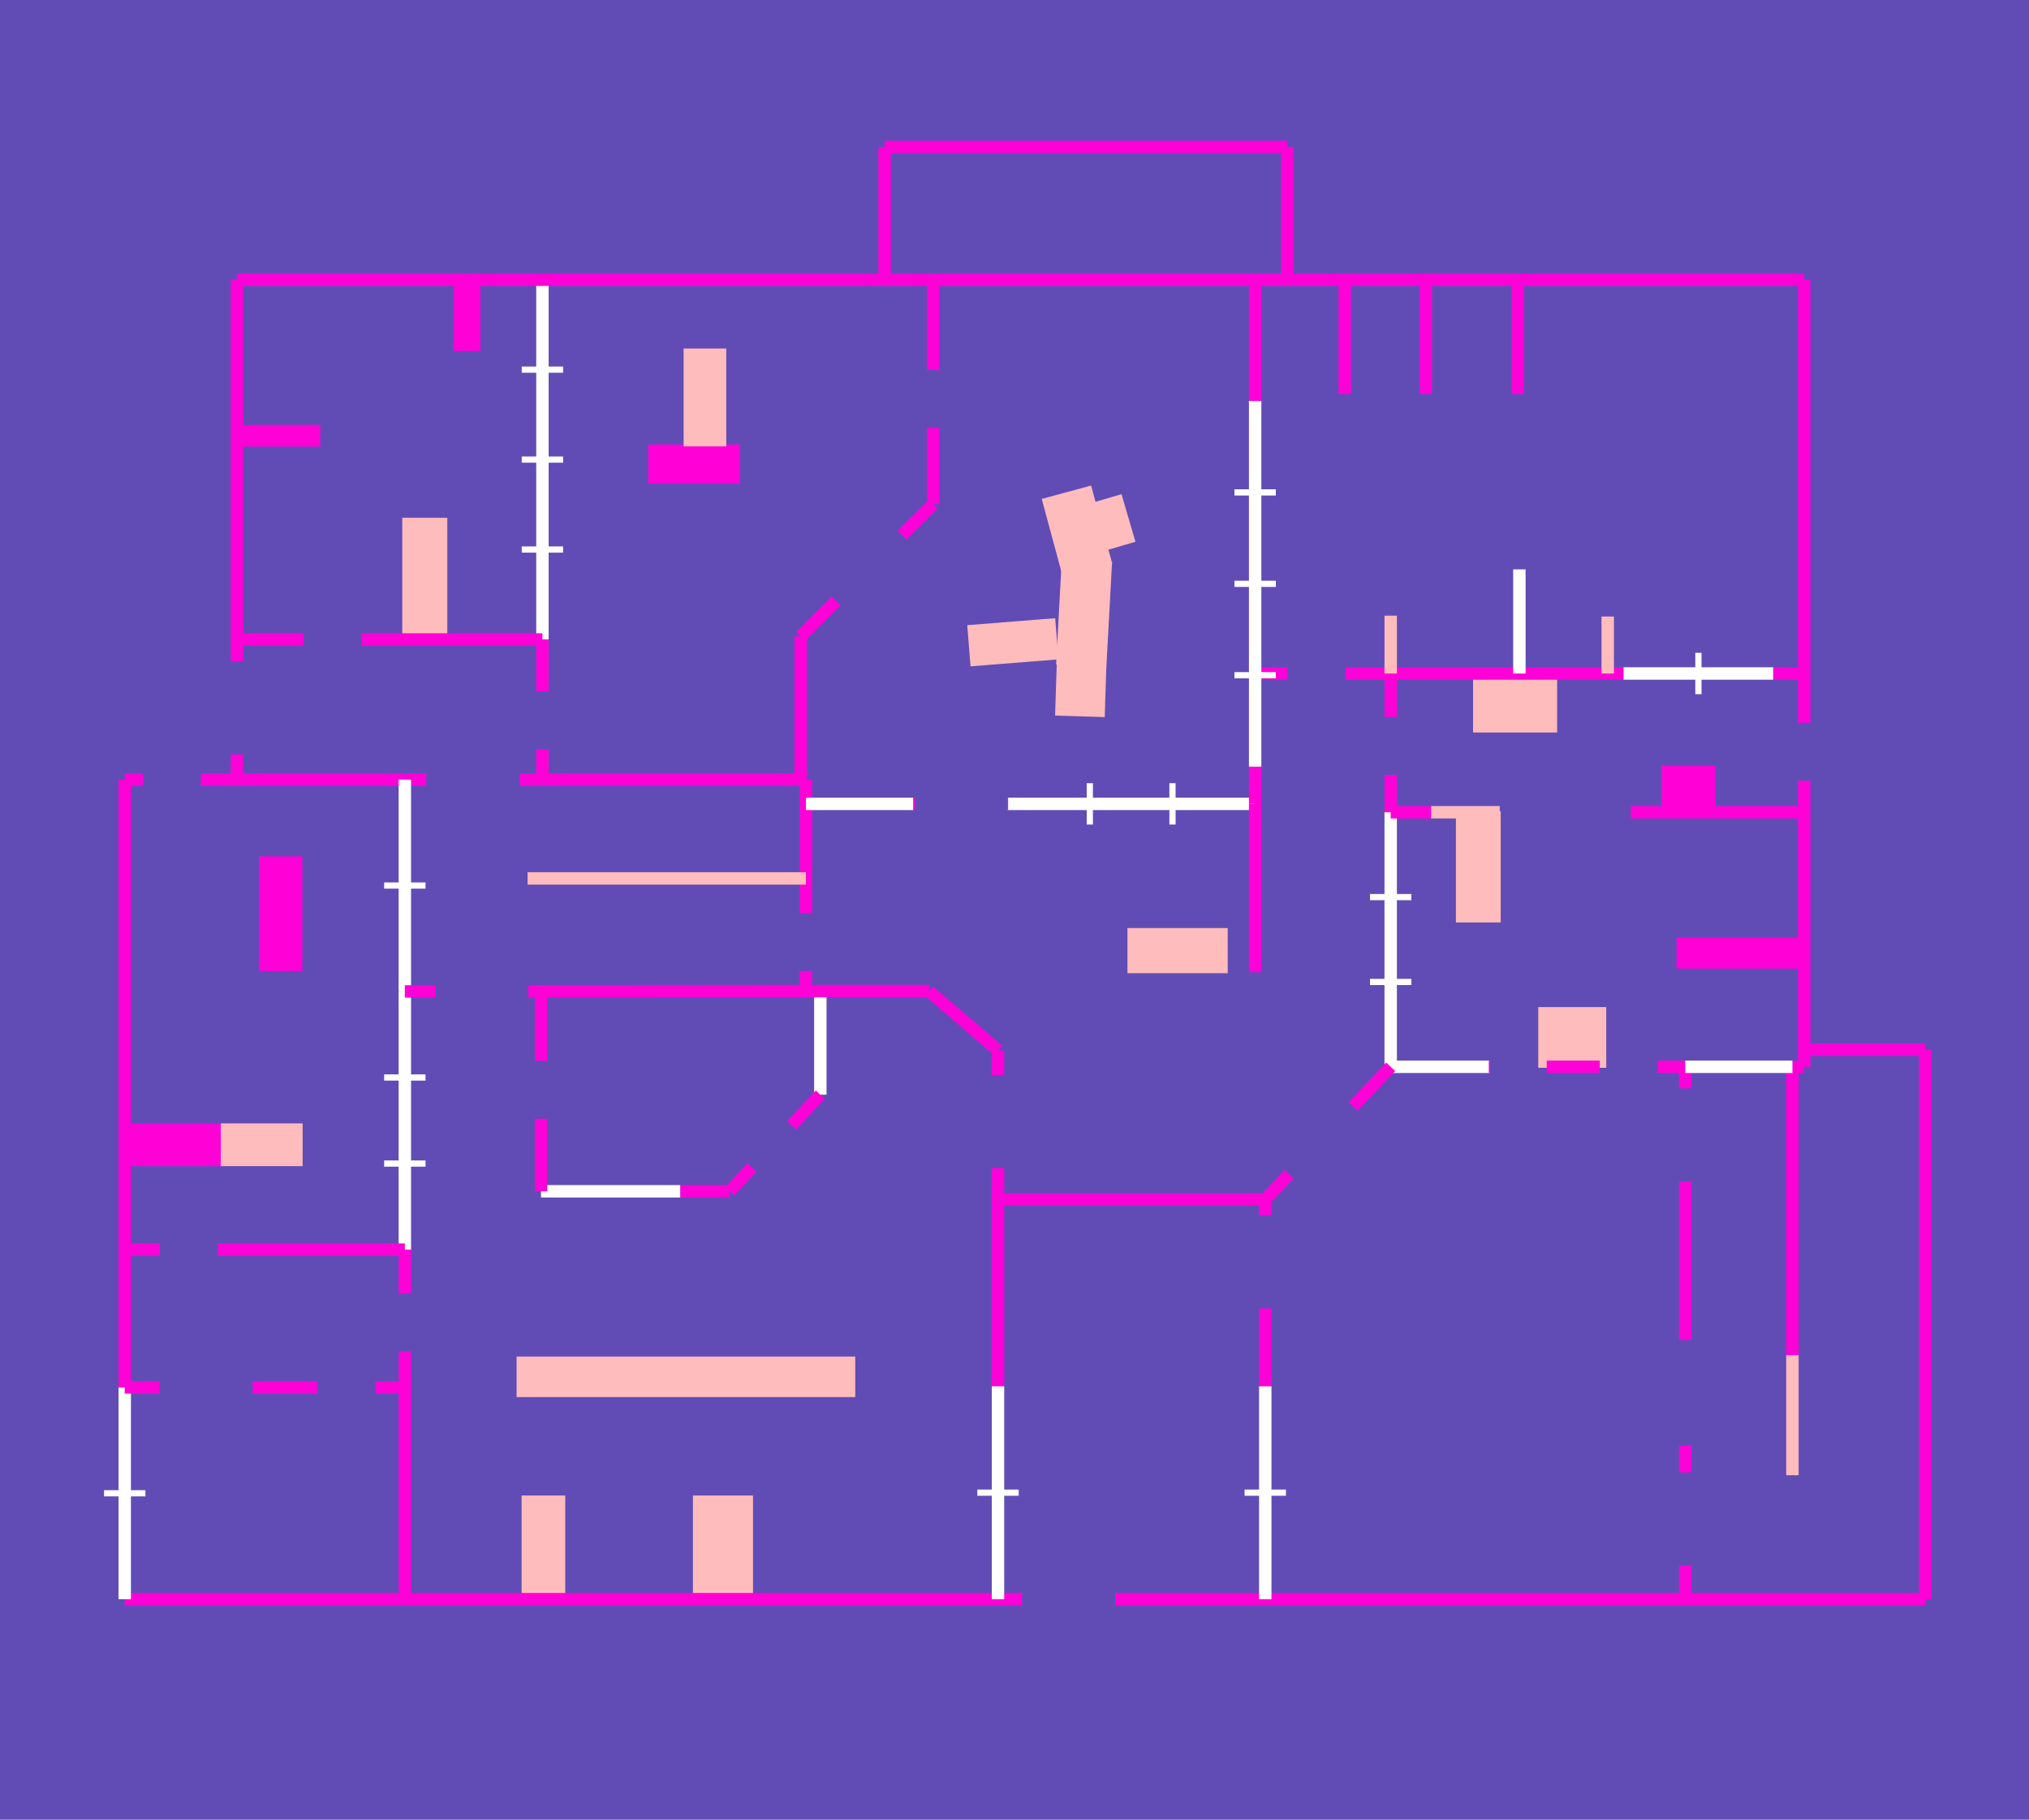
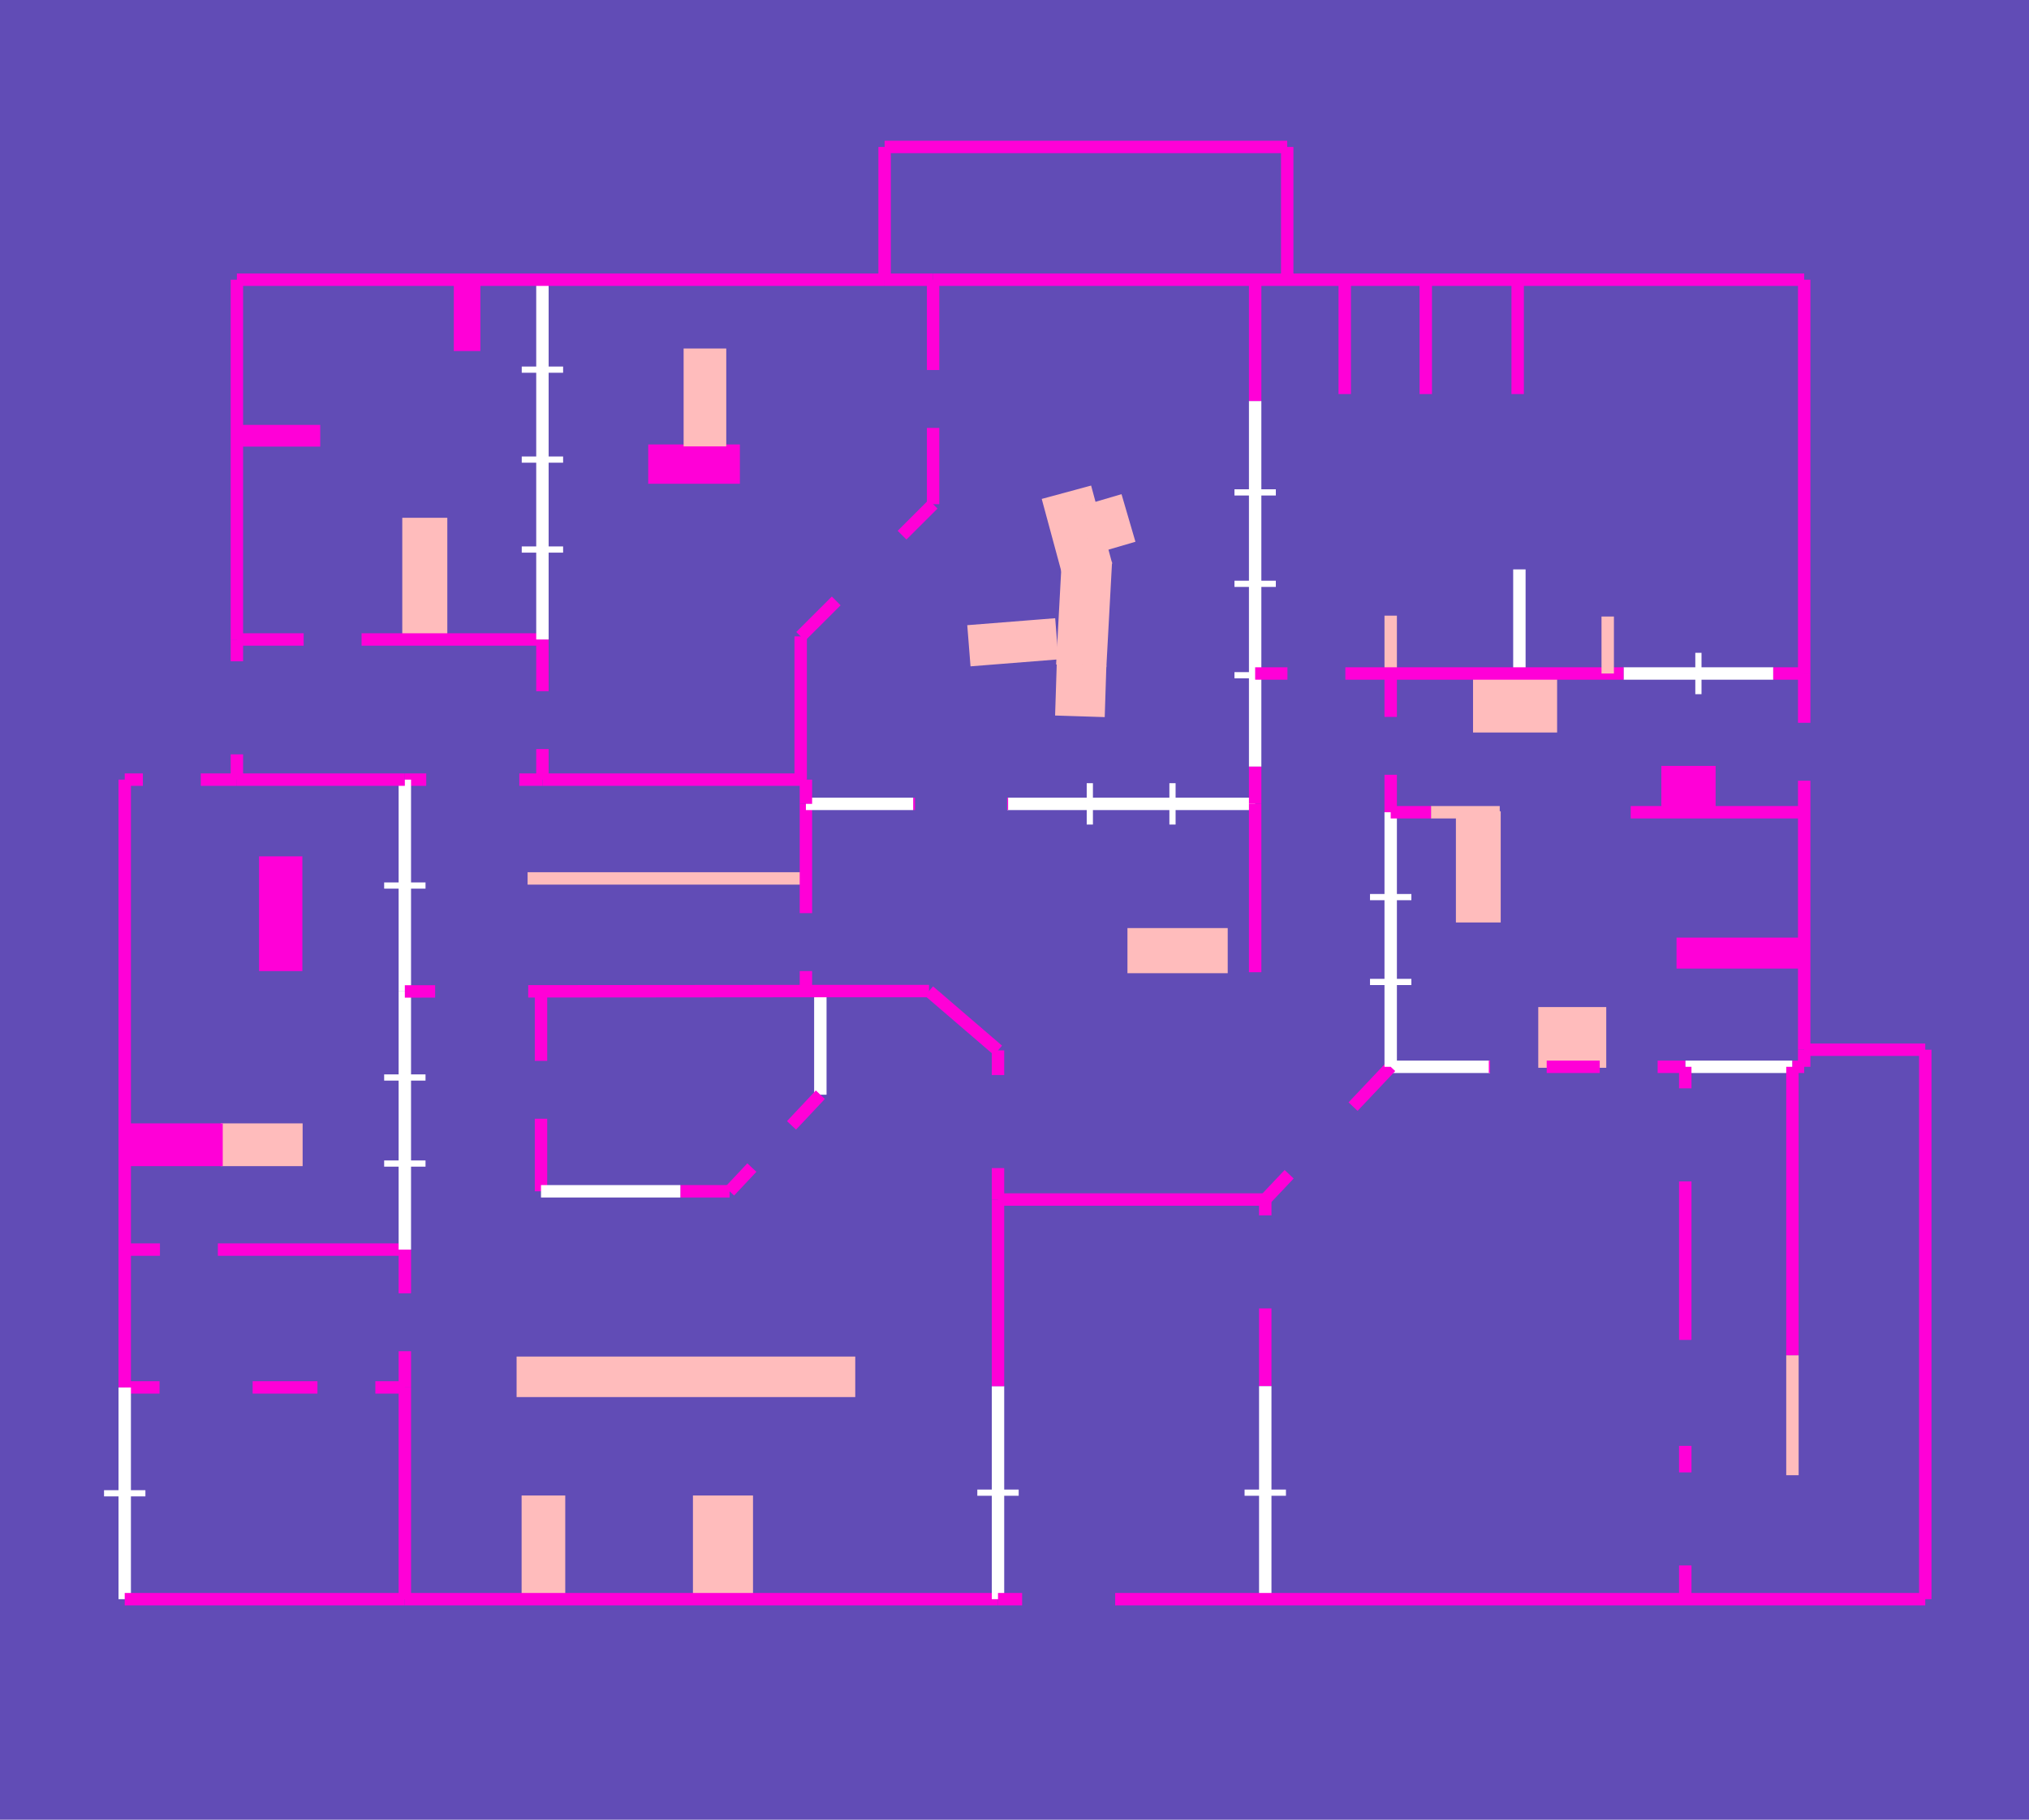
<svg xmlns="http://www.w3.org/2000/svg" viewBox="-377 -377 777 697">
  <rect fill="#614CB6" height="697" width="777" x="-377" y="-377" />
+   <path d="M27.433,103.294 L28.047,122.436 L46.298,121.851 L45.685,102.709 z" fill="#FFBCBC" stroke="#FFBCBC" stroke-width="0.75" transform="scale(1, -1)" />
+   <path d="M218.917,119.027 L187.47,119.027 L187.47,96.802 L218.917,96.802 z" fill="#FFBCBC" stroke="#FFBCBC" stroke-width="0.75" transform="scale(1, -1)" />
+   <path d="M-193.416,269.863 L-202.838,269.863 L-202.838,242.925 L-193.416,242.925 z" fill="#FF00D7" stroke="#FF00D7" stroke-width="0.75" transform="scale(1, -1)" />
+   <path d="M22.388,185.631 L40.575,190.551 L48.464,161.39 L30.277,156.47 z" fill="#FFBCBC" stroke="#FFBCBC" stroke-width="0.75" transform="scale(1, -1)" />
+   <path d="M-4.996,122.172 L-6.187,137.188 L26.738,139.799 L27.929,124.783 z" fill="#FFBCBC" stroke="#FFBCBC" stroke-width="0.75" transform="scale(1, -1)" />
+   <path d="M-261.587,5.419 L-277.423,5.419 L-277.423,48.611 L-261.587,48.611 z" fill="#FF00D7" stroke="#FF00D7" stroke-width="0.75" transform="scale(1, -1)" />
+   <path d="M48.464,161.39 L46.319,121.838 L27.826,122.841 L29.971,162.393 z" fill="#FFBCBC" stroke="#FFBCBC" stroke-width="0.75" transform="scale(1, -1)" />
+   <path d="M-178.797,-142.984 L-49.859,-142.984 L-49.859,-157.753 L-178.797,-157.753 z" fill="#FFBCBC" stroke="#FFBCBC" stroke-width="0.75" transform="scale(1, -1)" />
  <path d="M237.735,-9.118 L212.451,-9.118 L212.451,-31.624 L237.735,-31.624 z" fill="#FFBCBC" stroke="#FFBCBC" stroke-width="0.75" transform="scale(1, -1)" />
+   <path d="M57.347,169.74 L41.021,164.968 L35.905,182.47 L52.231,187.242 z" fill="#FFBCBC" stroke="#FFBCBC" stroke-width="0.75" transform="scale(1, -1)" />
+   <path d="M-160.915,-196.204 L-176.877,-196.204 L-176.877,-235.539 L-160.915,-235.539 z" fill="#FFBCBC" stroke="#FFBCBC" stroke-width="0.75" transform="scale(1, -1)" />
+   <path d="M-222.576,132.058 L-206.076,132.058 L-206.076,178.293 L-222.576,178.293 z" fill="#FFBCBC" stroke="#FFBCBC" stroke-width="0.75" transform="scale(1, -1)" />
+   <path d="M-128.392,206.386 L-94.039,206.386 L-94.039,192.075 L-128.392,192.075 z" fill="#FF00D7" stroke="#FF00D7" stroke-width="0.75" transform="scale(1, -1)" />
+   <path d="M180.909,24.038 L197.318,24.038 L197.318,65.878 L180.909,65.878 z" fill="#FFBCBC" stroke="#FFBCBC" stroke-width="0.75" transform="scale(1, -1)" />
+   <path d="M55.131,21.139 L92.773,21.139 L92.773,4.603 L55.131,4.603 z" fill="#FFBCBC" stroke="#FFBCBC" stroke-width="0.75" transform="scale(1, -1)" />
+   <path d="M-292.08,-53.668 L-261.484,-53.668 L-261.484,-69.298 L-292.08,-69.298 z" fill="#FFBCBC" stroke="#FFBCBC" stroke-width="0.75" transform="scale(1, -1)" />
+   <path d="M-286.286,206.316 L-254.744,206.316 L-254.744,213.869 L-286.286,213.869 z" fill="#FF00D7" stroke="#FF00D7" stroke-width="0.75" transform="scale(1, -1)" />
+   <path d="M-89.014,-196.204 L-111.264,-196.204 L-111.264,-235.539 L-89.014,-235.539 z" fill="#FFBCBC" stroke="#FFBCBC" stroke-width="0.75" transform="scale(1, -1)" />
  <path d="M-329.237,-69.298 L-292.08,-69.298 L-292.08,-53.668 L-329.237,-53.668 z" fill="#FF00D7" stroke="#FF00D7" stroke-width="0.75" transform="scale(1, -1)" />
-   <path d="M-222.576,132.058 L-206.076,132.058 L-206.076,178.293 L-222.576,178.293 z" fill="#FFBCBC" stroke="#FFBCBC" stroke-width="0.75" transform="scale(1, -1)" />
-   <path d="M-4.996,122.172 L-6.187,137.188 L26.738,139.799 L27.929,124.783 z" fill="#FFBCBC" stroke="#FFBCBC" stroke-width="0.75" transform="scale(1, -1)" />
-   <path d="M-286.286,206.316 L-254.744,206.316 L-254.744,213.869 L-286.286,213.869 z" fill="#FF00D7" stroke="#FF00D7" stroke-width="0.75" transform="scale(1, -1)" />
-   <path d="M57.347,169.74 L41.021,164.968 L35.905,182.47 L52.231,187.242 z" fill="#FFBCBC" stroke="#FFBCBC" stroke-width="0.75" transform="scale(1, -1)" />
-   <path d="M-128.392,206.386 L-94.039,206.386 L-94.039,192.075 L-128.392,192.075 z" fill="#FF00D7" stroke="#FF00D7" stroke-width="0.75" transform="scale(1, -1)" />
-   <path d="M-89.014,-196.204 L-111.264,-196.204 L-111.264,-235.539 L-89.014,-235.539 z" fill="#FFBCBC" stroke="#FFBCBC" stroke-width="0.75" transform="scale(1, -1)" />
+   <path d="M265.394,17.485 L313.915,17.485 L313.915,6.38 L265.394,6.38 z" fill="#FF00D7" stroke="#FF00D7" stroke-width="0.75" transform="scale(1, -1)" />
+   <path d="M-99.254,206.386 L-114.834,206.386 L-114.834,243.13 L-99.254,243.13 z" fill="#FFBCBC" stroke="#FFBCBC" stroke-width="0.75" transform="scale(1, -1)" />
  <path d="M259.569,65.878 L279.616,65.878 L279.616,83.256 L259.569,83.256 z" fill="#FF00D7" stroke="#FF00D7" stroke-width="0.75" transform="scale(1, -1)" />
-   <path d="M27.433,103.294 L28.047,122.436 L46.298,121.851 L45.685,102.709 z" fill="#FFBCBC" stroke="#FFBCBC" stroke-width="0.75" transform="scale(1, -1)" />
-   <path d="M180.909,24.038 L197.318,24.038 L197.318,65.878 L180.909,65.878 z" fill="#FFBCBC" stroke="#FFBCBC" stroke-width="0.75" transform="scale(1, -1)" />
-   <path d="M-178.797,-142.984 L-49.859,-142.984 L-49.859,-157.753 L-178.797,-157.753 z" fill="#FFBCBC" stroke="#FFBCBC" stroke-width="0.75" transform="scale(1, -1)" />
-   <path d="M218.917,119.027 L187.47,119.027 L187.47,96.802 L218.917,96.802 z" fill="#FFBCBC" stroke="#FFBCBC" stroke-width="0.75" transform="scale(1, -1)" />
-   <path d="M-160.915,-196.204 L-176.877,-196.204 L-176.877,-235.539 L-160.915,-235.539 z" fill="#FFBCBC" stroke="#FFBCBC" stroke-width="0.75" transform="scale(1, -1)" />
-   <path d="M22.388,185.631 L40.575,190.551 L48.464,161.39 L30.277,156.47 z" fill="#FFBCBC" stroke="#FFBCBC" stroke-width="0.75" transform="scale(1, -1)" />
-   <path d="M-99.254,206.386 L-114.834,206.386 L-114.834,243.13 L-99.254,243.13 z" fill="#FFBCBC" stroke="#FFBCBC" stroke-width="0.75" transform="scale(1, -1)" />
-   <path d="M265.394,17.485 L313.915,17.485 L313.915,6.38 L265.394,6.38 z" fill="#FF00D7" stroke="#FF00D7" stroke-width="0.75" transform="scale(1, -1)" />
-   <path d="M-193.416,269.863 L-202.838,269.863 L-202.838,242.925 L-193.416,242.925 z" fill="#FF00D7" stroke="#FF00D7" stroke-width="0.75" transform="scale(1, -1)" />
-   <path d="M48.464,161.39 L46.319,121.838 L27.826,122.841 L29.971,162.393 z" fill="#FFBCBC" stroke="#FFBCBC" stroke-width="0.75" transform="scale(1, -1)" />
-   <path d="M55.131,21.139 L92.773,21.139 L92.773,4.603 L55.131,4.603 z" fill="#FFBCBC" stroke="#FFBCBC" stroke-width="0.75" transform="scale(1, -1)" />
-   <path d="M-261.587,5.419 L-277.423,5.419 L-277.423,48.611 L-261.587,48.611 z" fill="#FF00D7" stroke="#FF00D7" stroke-width="0.75" transform="scale(1, -1)" />
-   <path d="M-292.08,-53.668 L-261.484,-53.668 L-261.484,-69.298 L-292.08,-69.298 z" fill="#FFBCBC" stroke="#FFBCBC" stroke-width="0.75" transform="scale(1, -1)" />
+   <path d="M-19.669,183.876 L-19.669,213.09 z" fill="none" stroke="#FF00D7" stroke-width="4.752" transform="scale(1, -1)" />
+   <path d="M-19.669,235.268 L-19.669,269.863 z" fill="none" stroke="#FF00D7" stroke-width="4.752" transform="scale(1, -1)" />
+   <path d="M204.845,158.904 L204.845,119.027 z" fill="none" stroke="#FFFFFF" stroke-width="4.752" transform="scale(1, -1)" />
+   <path d="M309.407,-188.064 L309.407,-142.095 z" fill="none" stroke="#FFBCBC" stroke-width="4.752" transform="scale(1, -1)" />
+   <path d="M-221.969,-235.539 L5.182,-235.539 z" fill="none" stroke="#FF00D7" stroke-width="4.752" transform="scale(1, -1)" />
+   <path d="M-286.286,132.058 L-260.717,132.058 z" fill="none" stroke="#FF00D7" stroke-width="4.752" transform="scale(1, -1)" />
+   <path d="M-238.539,132.058 L-169.279,132.058 z" fill="none" stroke="#FF00D7" stroke-width="4.752" transform="scale(1, -1)" />
+   <path d="M197.318,65.878 L170.991,65.878 z" fill="none" stroke="#FFBCBC" stroke-width="4.752" transform="scale(1, -1)" />
+   <path d="M-169.279,132.058 L-169.279,112.259 z" fill="none" stroke="#FF00D7" stroke-width="4.752" transform="scale(1, -1)" />
+   <path d="M-169.279,90.081 L-169.279,78.373 z" fill="none" stroke="#FF00D7" stroke-width="4.752" transform="scale(1, -1)" />
+   <path d="M-62.85,-2.617 L-62.85,-42.309 z" fill="none" stroke="#FFFFFF" stroke-width="4.752" transform="scale(1, -1)" />
+   <path d="M247.474,65.878 L313.915,65.878 z" fill="none" stroke="#FF00D7" stroke-width="4.752" transform="scale(1, -1)" />
+   <path d="M-38.241,320.713 L115.932,320.713 z" fill="none" stroke="#FF00D7" stroke-width="4.752" transform="scale(1, -1)" />
+   <path d="M-286.286,78.373 L-286.286,88.059 z" fill="none" stroke="#FF00D7" stroke-width="4.752" transform="scale(1, -1)" />
+   <path d="M-286.286,123.702 L-286.286,132.058 z" fill="none" stroke="#FF00D7" stroke-width="4.752" transform="scale(1, -1)" />
+   <path d="M155.563,141.184 L155.563,119.027 z" fill="none" stroke="#FFBCBC" stroke-width="4.752" transform="scale(1, -1)" />
+   <path d="M-70.386,133.239 L-56.777,146.827 z" fill="none" stroke="#FF00D7" stroke-width="4.752" transform="scale(1, -1)" />
+   <path d="M-31.553,172.011 L-19.669,183.876 z" fill="none" stroke="#FF00D7" stroke-width="4.752" transform="scale(1, -1)" />
+   <path d="M-116.455,-79.306 L-97.608,-79.306 z" fill="none" stroke="#FF00D7" stroke-width="4.752" transform="scale(1, -1)" />
+   <path d="M-174.962,40.534 L-68.382,40.534 z" fill="none" stroke="#FFBCBC" stroke-width="4.752" transform="scale(1, -1)" />
+   <path d="M-286.286,269.863 L-286.286,132.058 z" fill="none" stroke="#FF00D7" stroke-width="4.752" transform="scale(1, -1)" />
+   <path d="M244.74,119.027 L302.063,119.027 z" fill="none" stroke="#FFFFFF" stroke-width="4.752" transform="scale(1, -1)" />
+   <path d="M273.401,111.107 L273.401,126.948 z" fill="none" stroke="#FFFFFF" stroke-width="2.376" transform="scale(1, -1)" />
+   <path d="M193.621,-31.624 L155.563,-31.624 z" fill="none" stroke="#FFFFFF" stroke-width="4.752" transform="scale(1, -1)" />
+   <path d="M-221.969,-101.643 L-293.573,-101.643 z" fill="none" stroke="#FF00D7" stroke-width="4.752" transform="scale(1, -1)" />
+   <path d="M-315.751,-101.643 L-329.237,-101.643 z" fill="none" stroke="#FF00D7" stroke-width="4.752" transform="scale(1, -1)" />
+   <path d="M-68.382,69.09 L-68.382,27.23 z" fill="none" stroke="#FF00D7" stroke-width="4.752" transform="scale(1, -1)" />
+   <path d="M-68.382,5.052 L-68.382,-2.617 z" fill="none" stroke="#FF00D7" stroke-width="4.752" transform="scale(1, -1)" />
+   <path d="M-329.237,-154.427 L-315.902,-154.427 z" fill="none" stroke="#FF00D7" stroke-width="4.752" transform="scale(1, -1)" />
+   <path d="M-280.258,-154.427 L-255.436,-154.427 z" fill="none" stroke="#FF00D7" stroke-width="4.752" transform="scale(1, -1)" />
+   <path d="M-233.258,-154.427 L-221.969,-154.427 z" fill="none" stroke="#FF00D7" stroke-width="4.752" transform="scale(1, -1)" />
+   <path d="M5.182,-153.95 L5.182,-235.539 z" fill="none" stroke="#FFFFFF" stroke-width="4.752" transform="scale(1, -1)" />
+   <path d="M-2.739,-194.744 L13.103,-194.744 z" fill="none" stroke="#FFFFFF" stroke-width="2.376" transform="scale(1, -1)" />
+   <path d="M-70.386,133.239 L-70.386,78.373 z" fill="none" stroke="#FF00D7" stroke-width="4.752" transform="scale(1, -1)" />
+   <path d="M-329.237,78.373 L-329.237,-101.643 z" fill="none" stroke="#FF00D7" stroke-width="4.752" transform="scale(1, -1)" />
+   <path d="M103.656,223.411 L103.656,83.346 z" fill="none" stroke="#FFFFFF" stroke-width="4.752" transform="scale(1, -1)" />
+   <path d="M95.735,188.395 L111.576,188.395 z" fill="none" stroke="#FFFFFF" stroke-width="2.376" transform="scale(1, -1)" />
+   <path d="M95.735,153.378 L111.576,153.378 z" fill="none" stroke="#FFFFFF" stroke-width="2.376" transform="scale(1, -1)" />
+   <path d="M95.735,118.362 L111.576,118.362 z" fill="none" stroke="#FFFFFF" stroke-width="2.376" transform="scale(1, -1)" />
+   <path d="M-221.969,-154.427 L-221.969,-140.566 z" fill="none" stroke="#FF00D7" stroke-width="4.752" transform="scale(1, -1)" />
+   <path d="M-221.969,-118.388 L-221.969,-101.643 z" fill="none" stroke="#FF00D7" stroke-width="4.752" transform="scale(1, -1)" />
  <path d="M268.367,-176.816 L268.367,-186.977 z" fill="none" stroke="#FF00D7" stroke-width="4.752" transform="scale(1, -1)" />
  <path d="M268.367,-222.621 L268.367,-235.539 z" fill="none" stroke="#FF00D7" stroke-width="4.752" transform="scale(1, -1)" />
+   <path d="M107.528,-82.46 L107.528,-88.522 z" fill="none" stroke="#FF00D7" stroke-width="4.752" transform="scale(1, -1)" />
+   <path d="M107.528,-124.165 L107.528,-153.95 z" fill="none" stroke="#FF00D7" stroke-width="4.752" transform="scale(1, -1)" />
+   <path d="M107.528,-153.95 L107.528,-235.539 z" fill="none" stroke="#FFFFFF" stroke-width="4.752" transform="scale(1, -1)" />
+   <path d="M99.608,-194.744 L115.449,-194.744 z" fill="none" stroke="#FFFFFF" stroke-width="2.376" transform="scale(1, -1)" />
+   <path d="M309.407,-31.624 L268.367,-31.624 z" fill="none" stroke="#FFFFFF" stroke-width="4.752" transform="scale(1, -1)" />
  <path d="M-169.279,269.863 L-169.279,132.058 z" fill="none" stroke="#FFFFFF" stroke-width="4.752" transform="scale(1, -1)" />
  <path d="M-177.2,235.412 L-161.359,235.412 z" fill="none" stroke="#FFFFFF" stroke-width="2.376" transform="scale(1, -1)" />
  <path d="M-177.2,200.961 L-161.359,200.961 z" fill="none" stroke="#FFFFFF" stroke-width="2.376" transform="scale(1, -1)" />
  <path d="M-177.2,166.51 L-161.359,166.51 z" fill="none" stroke="#FFFFFF" stroke-width="2.376" transform="scale(1, -1)" />
+   <path d="M313.915,-25.081 L313.915,-31.624 z" fill="none" stroke="#FF00D7" stroke-width="4.752" transform="scale(1, -1)" />
+   <path d="M155.563,119.027 L155.563,102.406 z" fill="none" stroke="#FF00D7" stroke-width="4.752" transform="scale(1, -1)" />
+   <path d="M155.563,80.228 L155.563,65.878 z" fill="none" stroke="#FF00D7" stroke-width="4.752" transform="scale(1, -1)" />
+   <path d="M-38.241,269.863 L-286.286,269.863 z" fill="none" stroke="#FF00D7" stroke-width="4.752" transform="scale(1, -1)" />
+   <path d="M-221.969,-235.539 L-221.969,-154.427 z" fill="none" stroke="#FF00D7" stroke-width="4.752" transform="scale(1, -1)" />
+   <path d="M5.182,-82.46 L5.182,-70.421 z" fill="none" stroke="#FF00D7" stroke-width="4.752" transform="scale(1, -1)" />
+   <path d="M5.182,-34.778 L5.182,-25.327 z" fill="none" stroke="#FF00D7" stroke-width="4.752" transform="scale(1, -1)" />
  <path d="M103.656,119.027 L116.024,119.027 z" fill="none" stroke="#FF00D7" stroke-width="4.752" transform="scale(1, -1)" />
  <path d="M138.202,119.027 L244.74,119.027 z" fill="none" stroke="#FF00D7" stroke-width="4.752" transform="scale(1, -1)" />
-   <path d="M115.932,269.863 L-19.669,269.863 z" fill="none" stroke="#FF00D7" stroke-width="4.752" transform="scale(1, -1)" />
+   <path d="M155.563,-31.624 L141.153,-46.874 z" fill="none" stroke="#FF00D7" stroke-width="4.752" transform="scale(1, -1)" />
+   <path d="M116.673,-72.782 L107.528,-82.46 z" fill="none" stroke="#FF00D7" stroke-width="4.752" transform="scale(1, -1)" />
+   <path d="M107.528,-82.46 L5.182,-82.46 z" fill="none" stroke="#FF00D7" stroke-width="4.752" transform="scale(1, -1)" />
+   <path d="M360.278,-235.539 L360.278,-25.081 z" fill="none" stroke="#FF00D7" stroke-width="4.752" transform="scale(1, -1)" />
+   <path d="M268.367,-31.624 L257.789,-31.624 z" fill="none" stroke="#FF00D7" stroke-width="4.752" transform="scale(1, -1)" />
+   <path d="M235.611,-31.624 L215.309,-31.624 z" fill="none" stroke="#FF00D7" stroke-width="4.752" transform="scale(1, -1)" />
+   <path d="M193.131,-31.624 L193.621,-31.624 z" fill="none" stroke="#FF00D7" stroke-width="4.752" transform="scale(1, -1)" />
+   <path d="M-221.969,-101.643 L-221.969,-2.759 z" fill="none" stroke="#FFFFFF" stroke-width="4.752" transform="scale(1, -1)" />
+   <path d="M-214.048,-68.682 L-229.889,-68.682 z" fill="none" stroke="#FFFFFF" stroke-width="2.376" transform="scale(1, -1)" />
+   <path d="M-214.048,-35.72 L-229.889,-35.72 z" fill="none" stroke="#FFFFFF" stroke-width="2.376" transform="scale(1, -1)" />
+   <path d="M5.182,-25.327 L-21.237,-2.617 z" fill="none" stroke="#FF00D7" stroke-width="4.752" transform="scale(1, -1)" />
+   <path d="M-21.237,-2.617 L-68.382,-2.617 z" fill="none" stroke="#FF00D7" stroke-width="4.752" transform="scale(1, -1)" />
+   <path d="M268.367,-31.624 L268.367,-39.88 z" fill="none" stroke="#FF00D7" stroke-width="4.752" transform="scale(1, -1)" />
+   <path d="M268.367,-75.524 L268.367,-136.231 z" fill="none" stroke="#FF00D7" stroke-width="4.752" transform="scale(1, -1)" />
+   <path d="M-329.237,-235.539 L-329.237,-154.427 z" fill="none" stroke="#FFFFFF" stroke-width="4.752" transform="scale(1, -1)" />
+   <path d="M-321.316,-194.983 L-337.158,-194.983 z" fill="none" stroke="#FFFFFF" stroke-width="2.376" transform="scale(1, -1)" />
+   <path d="M8.687,69.09 L103.656,69.09 z" fill="none" stroke="#FFFFFF" stroke-width="4.752" transform="scale(1, -1)" />
+   <path d="M40.344,61.169 L40.344,77.01 z" fill="none" stroke="#FFFFFF" stroke-width="2.376" transform="scale(1, -1)" />
+   <path d="M72,61.169 L72,77.01 z" fill="none" stroke="#FFFFFF" stroke-width="2.376" transform="scale(1, -1)" />
+   <path d="M-169.279,78.373 L-178.127,78.373 z" fill="none" stroke="#FF00D7" stroke-width="4.752" transform="scale(1, -1)" />
+   <path d="M-213.77,78.373 L-221.969,78.373 z" fill="none" stroke="#FF00D7" stroke-width="4.752" transform="scale(1, -1)" />
+   <path d="M313.915,-31.624 L309.407,-31.624 z" fill="none" stroke="#FF00D7" stroke-width="4.752" transform="scale(1, -1)" />
+   <path d="M168.991,226.063 L168.991,269.863 z" fill="none" stroke="#FF00D7" stroke-width="4.752" transform="scale(1, -1)" />
+   <path d="M-329.237,-101.643 L-329.237,-154.427 z" fill="none" stroke="#FF00D7" stroke-width="4.752" transform="scale(1, -1)" />
+   <path d="M313.915,119.027 L313.915,100.145 z" fill="none" stroke="#FF00D7" stroke-width="4.752" transform="scale(1, -1)" />
+   <path d="M313.915,77.967 L313.915,-25.081 z" fill="none" stroke="#FF00D7" stroke-width="4.752" transform="scale(1, -1)" />
+   <path d="M360.278,-235.539 L50.06,-235.539 z" fill="none" stroke="#FF00D7" stroke-width="4.752" transform="scale(1, -1)" />
+   <path d="M14.417,-235.539 L5.182,-235.539 z" fill="none" stroke="#FF00D7" stroke-width="4.752" transform="scale(1, -1)" />
+   <path d="M309.407,-142.095 L309.407,-31.624 z" fill="none" stroke="#FF00D7" stroke-width="4.752" transform="scale(1, -1)" />
+   <path d="M103.656,69.09 L103.656,83.346 z" fill="none" stroke="#FF00D7" stroke-width="4.752" transform="scale(1, -1)" />
+   <path d="M-169.825,-2.759 L-169.825,-29.345 z" fill="none" stroke="#FF00D7" stroke-width="4.752" transform="scale(1, -1)" />
+   <path d="M-169.825,-51.523 L-169.825,-79.306 z" fill="none" stroke="#FF00D7" stroke-width="4.752" transform="scale(1, -1)" />
+   <path d="M103.656,269.863 L103.656,223.411 z" fill="none" stroke="#FF00D7" stroke-width="4.752" transform="scale(1, -1)" />
  <path d="M155.563,-31.624 L155.563,65.878 z" fill="none" stroke="#FFFFFF" stroke-width="4.752" transform="scale(1, -1)" />
  <path d="M163.484,0.877 L147.643,0.877 z" fill="none" stroke="#FFFFFF" stroke-width="2.376" transform="scale(1, -1)" />
  <path d="M163.484,33.377 L147.643,33.377 z" fill="none" stroke="#FFFFFF" stroke-width="2.376" transform="scale(1, -1)" />
-   <path d="M-221.969,-154.427 L-221.969,-140.566 z" fill="none" stroke="#FF00D7" stroke-width="4.752" transform="scale(1, -1)" />
-   <path d="M-221.969,-118.388 L-221.969,-101.643 z" fill="none" stroke="#FF00D7" stroke-width="4.752" transform="scale(1, -1)" />
-   <path d="M8.687,69.09 L103.656,69.09 z" fill="none" stroke="#FFFFFF" stroke-width="4.752" transform="scale(1, -1)" />
-   <path d="M40.344,61.169 L40.344,77.01 z" fill="none" stroke="#FFFFFF" stroke-width="2.376" transform="scale(1, -1)" />
-   <path d="M72,61.169 L72,77.01 z" fill="none" stroke="#FFFFFF" stroke-width="2.376" transform="scale(1, -1)" />
-   <path d="M-169.279,132.058 L-169.279,112.259 z" fill="none" stroke="#FF00D7" stroke-width="4.752" transform="scale(1, -1)" />
-   <path d="M-169.279,90.081 L-169.279,78.373 z" fill="none" stroke="#FF00D7" stroke-width="4.752" transform="scale(1, -1)" />
-   <path d="M313.915,-31.624 L309.407,-31.624 z" fill="none" stroke="#FF00D7" stroke-width="4.752" transform="scale(1, -1)" />
-   <path d="M-19.669,269.863 L-38.241,269.863 z" fill="none" stroke="#FF00D7" stroke-width="4.752" transform="scale(1, -1)" />
-   <path d="M107.528,-82.46 L5.182,-82.46 z" fill="none" stroke="#FF00D7" stroke-width="4.752" transform="scale(1, -1)" />
-   <path d="M-68.382,69.09 L-68.382,27.23 z" fill="none" stroke="#FF00D7" stroke-width="4.752" transform="scale(1, -1)" />
-   <path d="M-68.382,5.052 L-68.382,-2.617 z" fill="none" stroke="#FF00D7" stroke-width="4.752" transform="scale(1, -1)" />
-   <path d="M244.74,119.027 L302.063,119.027 z" fill="none" stroke="#FFFFFF" stroke-width="4.752" transform="scale(1, -1)" />
-   <path d="M273.401,111.107 L273.401,126.948 z" fill="none" stroke="#FFFFFF" stroke-width="2.376" transform="scale(1, -1)" />
-   <path d="M-62.85,-2.617 L-62.85,-42.309 z" fill="none" stroke="#FFFFFF" stroke-width="4.752" transform="scale(1, -1)" />
-   <path d="M-286.286,78.373 L-300.112,78.373 z" fill="none" stroke="#FF00D7" stroke-width="4.752" transform="scale(1, -1)" />
-   <path d="M-322.29,78.373 L-329.237,78.373 z" fill="none" stroke="#FF00D7" stroke-width="4.752" transform="scale(1, -1)" />
-   <path d="M204.845,158.904 L204.845,119.027 z" fill="none" stroke="#FFFFFF" stroke-width="4.752" transform="scale(1, -1)" />
-   <path d="M238.669,119.027 L238.669,140.852 z" fill="none" stroke="#FFBCBC" stroke-width="4.752" transform="scale(1, -1)" />
-   <path d="M313.915,-25.081 L360.278,-25.081 z" fill="none" stroke="#FF00D7" stroke-width="4.752" transform="scale(1, -1)" />
-   <path d="M-68.382,78.373 L-68.382,69.09 z" fill="none" stroke="#FF00D7" stroke-width="4.752" transform="scale(1, -1)" />
-   <path d="M204.186,269.863 L204.186,226.063 z" fill="none" stroke="#FF00D7" stroke-width="4.752" transform="scale(1, -1)" />
-   <path d="M-221.969,78.373 L-286.286,78.373 z" fill="none" stroke="#FF00D7" stroke-width="4.752" transform="scale(1, -1)" />
-   <path d="M-38.241,320.713 L-38.241,269.863 z" fill="none" stroke="#FF00D7" stroke-width="4.752" transform="scale(1, -1)" />
-   <path d="M268.367,-31.624 L268.367,-39.88 z" fill="none" stroke="#FF00D7" stroke-width="4.752" transform="scale(1, -1)" />
-   <path d="M268.367,-75.524 L268.367,-136.231 z" fill="none" stroke="#FF00D7" stroke-width="4.752" transform="scale(1, -1)" />
-   <path d="M-221.969,-235.539 L5.182,-235.539 z" fill="none" stroke="#FF00D7" stroke-width="4.752" transform="scale(1, -1)" />
-   <path d="M5.182,-82.46 L5.182,-70.421 z" fill="none" stroke="#FF00D7" stroke-width="4.752" transform="scale(1, -1)" />
-   <path d="M5.182,-34.778 L5.182,-25.327 z" fill="none" stroke="#FF00D7" stroke-width="4.752" transform="scale(1, -1)" />
-   <path d="M313.915,119.027 L313.915,100.145 z" fill="none" stroke="#FF00D7" stroke-width="4.752" transform="scale(1, -1)" />
-   <path d="M313.915,77.967 L313.915,-25.081 z" fill="none" stroke="#FF00D7" stroke-width="4.752" transform="scale(1, -1)" />
-   <path d="M309.407,-142.095 L309.407,-31.624 z" fill="none" stroke="#FF00D7" stroke-width="4.752" transform="scale(1, -1)" />
-   <path d="M360.278,-235.539 L50.06,-235.539 z" fill="none" stroke="#FF00D7" stroke-width="4.752" transform="scale(1, -1)" />
-   <path d="M14.417,-235.539 L5.182,-235.539 z" fill="none" stroke="#FF00D7" stroke-width="4.752" transform="scale(1, -1)" />
-   <path d="M137.963,269.863 L137.963,226.063 z" fill="none" stroke="#FF00D7" stroke-width="4.752" transform="scale(1, -1)" />
-   <path d="M193.621,-31.624 L155.563,-31.624 z" fill="none" stroke="#FFFFFF" stroke-width="4.752" transform="scale(1, -1)" />
-   <path d="M-38.241,269.863 L-286.286,269.863 z" fill="none" stroke="#FF00D7" stroke-width="4.752" transform="scale(1, -1)" />
-   <path d="M-329.237,78.373 L-329.237,-101.643 z" fill="none" stroke="#FF00D7" stroke-width="4.752" transform="scale(1, -1)" />
-   <path d="M-329.237,-235.539 L-221.969,-235.539 z" fill="none" stroke="#FF00D7" stroke-width="4.752" transform="scale(1, -1)" />
-   <path d="M-221.969,-101.643 L-221.969,-2.759 z" fill="none" stroke="#FFFFFF" stroke-width="4.752" transform="scale(1, -1)" />
-   <path d="M-214.048,-68.682 L-229.889,-68.682 z" fill="none" stroke="#FFFFFF" stroke-width="2.376" transform="scale(1, -1)" />
-   <path d="M-214.048,-35.72 L-229.889,-35.72 z" fill="none" stroke="#FFFFFF" stroke-width="2.376" transform="scale(1, -1)" />
-   <path d="M247.474,65.878 L313.915,65.878 z" fill="none" stroke="#FF00D7" stroke-width="4.752" transform="scale(1, -1)" />
-   <path d="M309.407,-188.064 L309.407,-142.095 z" fill="none" stroke="#FFBCBC" stroke-width="4.752" transform="scale(1, -1)" />
-   <path d="M-221.969,-101.643 L-293.573,-101.643 z" fill="none" stroke="#FF00D7" stroke-width="4.752" transform="scale(1, -1)" />
-   <path d="M-315.751,-101.643 L-329.237,-101.643 z" fill="none" stroke="#FF00D7" stroke-width="4.752" transform="scale(1, -1)" />
-   <path d="M-329.237,-235.539 L-329.237,-154.427 z" fill="none" stroke="#FFFFFF" stroke-width="4.752" transform="scale(1, -1)" />
-   <path d="M-321.316,-194.983 L-337.158,-194.983 z" fill="none" stroke="#FFFFFF" stroke-width="2.376" transform="scale(1, -1)" />
-   <path d="M-221.969,-235.539 L-221.969,-154.427 z" fill="none" stroke="#FF00D7" stroke-width="4.752" transform="scale(1, -1)" />
-   <path d="M-169.279,78.373 L-178.127,78.373 z" fill="none" stroke="#FF00D7" stroke-width="4.752" transform="scale(1, -1)" />
-   <path d="M-213.77,78.373 L-221.969,78.373 z" fill="none" stroke="#FF00D7" stroke-width="4.752" transform="scale(1, -1)" />
-   <path d="M-70.386,78.373 L-169.279,78.373 z" fill="none" stroke="#FF00D7" stroke-width="4.752" transform="scale(1, -1)" />
-   <path d="M268.367,-31.624 L257.789,-31.624 z" fill="none" stroke="#FF00D7" stroke-width="4.752" transform="scale(1, -1)" />
-   <path d="M235.611,-31.624 L215.309,-31.624 z" fill="none" stroke="#FF00D7" stroke-width="4.752" transform="scale(1, -1)" />
-   <path d="M193.131,-31.624 L193.621,-31.624 z" fill="none" stroke="#FF00D7" stroke-width="4.752" transform="scale(1, -1)" />
-   <path d="M5.182,-25.327 L-21.237,-2.617 z" fill="none" stroke="#FF00D7" stroke-width="4.752" transform="scale(1, -1)" />
-   <path d="M103.656,269.863 L103.656,223.411 z" fill="none" stroke="#FF00D7" stroke-width="4.752" transform="scale(1, -1)" />
-   <path d="M313.915,119.027 L313.915,269.863 z" fill="none" stroke="#FF00D7" stroke-width="4.752" transform="scale(1, -1)" />
-   <path d="M-70.386,133.239 L-56.777,146.827 z" fill="none" stroke="#FF00D7" stroke-width="4.752" transform="scale(1, -1)" />
-   <path d="M-31.553,172.011 L-19.669,183.876 z" fill="none" stroke="#FF00D7" stroke-width="4.752" transform="scale(1, -1)" />
-   <path d="M-70.386,133.239 L-70.386,78.373 z" fill="none" stroke="#FF00D7" stroke-width="4.752" transform="scale(1, -1)" />
-   <path d="M-329.237,-101.643 L-329.237,-154.427 z" fill="none" stroke="#FF00D7" stroke-width="4.752" transform="scale(1, -1)" />
-   <path d="M5.182,-153.95 L5.182,-235.539 z" fill="none" stroke="#FFFFFF" stroke-width="4.752" transform="scale(1, -1)" />
-   <path d="M-2.739,-194.744 L13.103,-194.744 z" fill="none" stroke="#FFFFFF" stroke-width="2.376" transform="scale(1, -1)" />
-   <path d="M-286.286,132.058 L-260.717,132.058 z" fill="none" stroke="#FF00D7" stroke-width="4.752" transform="scale(1, -1)" />
-   <path d="M-238.539,132.058 L-169.279,132.058 z" fill="none" stroke="#FF00D7" stroke-width="4.752" transform="scale(1, -1)" />
-   <path d="M-38.241,320.713 L115.932,320.713 z" fill="none" stroke="#FF00D7" stroke-width="4.752" transform="scale(1, -1)" />
-   <path d="M-169.825,-79.306 L-116.455,-79.306 z" fill="none" stroke="#FFFFFF" stroke-width="4.752" transform="scale(1, -1)" />
-   <path d="M302.063,119.027 L313.915,119.027 z" fill="none" stroke="#FF00D7" stroke-width="4.752" transform="scale(1, -1)" />
+   <path d="M5.182,-82.46 L5.182,-153.95 z" fill="none" stroke="#FF00D7" stroke-width="4.752" transform="scale(1, -1)" />
  <path d="M-221.969,-2.759 L-221.969,78.373 z" fill="none" stroke="#FFFFFF" stroke-width="4.752" transform="scale(1, -1)" />
  <path d="M-214.048,37.807 L-229.889,37.807 z" fill="none" stroke="#FFFFFF" stroke-width="2.376" transform="scale(1, -1)" />
-   <path d="M197.318,65.878 L170.991,65.878 z" fill="none" stroke="#FFBCBC" stroke-width="4.752" transform="scale(1, -1)" />
-   <path d="M309.407,-31.624 L268.367,-31.624 z" fill="none" stroke="#FFFFFF" stroke-width="4.752" transform="scale(1, -1)" />
-   <path d="M-174.962,40.534 L-68.382,40.534 z" fill="none" stroke="#FFBCBC" stroke-width="4.752" transform="scale(1, -1)" />
-   <path d="M107.528,-153.95 L107.528,-235.539 z" fill="none" stroke="#FFFFFF" stroke-width="4.752" transform="scale(1, -1)" />
-   <path d="M99.608,-194.744 L115.449,-194.744 z" fill="none" stroke="#FFFFFF" stroke-width="2.376" transform="scale(1, -1)" />
-   <path d="M-329.237,-154.427 L-315.902,-154.427 z" fill="none" stroke="#FF00D7" stroke-width="4.752" transform="scale(1, -1)" />
-   <path d="M-280.258,-154.427 L-255.436,-154.427 z" fill="none" stroke="#FF00D7" stroke-width="4.752" transform="scale(1, -1)" />
-   <path d="M-233.258,-154.427 L-221.969,-154.427 z" fill="none" stroke="#FF00D7" stroke-width="4.752" transform="scale(1, -1)" />
-   <path d="M155.563,-31.624 L141.153,-46.874 z" fill="none" stroke="#FF00D7" stroke-width="4.752" transform="scale(1, -1)" />
-   <path d="M116.673,-72.782 L107.528,-82.46 z" fill="none" stroke="#FF00D7" stroke-width="4.752" transform="scale(1, -1)" />
-   <path d="M-221.969,-2.759 L-210.368,-2.748 z" fill="none" stroke="#FF00D7" stroke-width="4.752" transform="scale(1, -1)" />
-   <path d="M-174.724,-2.715 L-68.382,-2.617 z" fill="none" stroke="#FF00D7" stroke-width="4.752" transform="scale(1, -1)" />
-   <path d="M103.656,69.09 L103.656,83.346 z" fill="none" stroke="#FF00D7" stroke-width="4.752" transform="scale(1, -1)" />
-   <path d="M-21.237,-2.617 L-68.382,-2.617 z" fill="none" stroke="#FF00D7" stroke-width="4.752" transform="scale(1, -1)" />
-   <path d="M168.991,226.063 L168.991,269.863 z" fill="none" stroke="#FF00D7" stroke-width="4.752" transform="scale(1, -1)" />
-   <path d="M5.182,-82.46 L5.182,-153.95 z" fill="none" stroke="#FF00D7" stroke-width="4.752" transform="scale(1, -1)" />
-   <path d="M-70.386,78.373 L-68.382,78.373 z" fill="none" stroke="#FF00D7" stroke-width="4.752" transform="scale(1, -1)" />
+   <path d="M-38.241,320.713 L-38.241,269.863 z" fill="none" stroke="#FF00D7" stroke-width="4.752" transform="scale(1, -1)" />
  <path d="M-97.608,-79.306 L-89.074,-70.222 z" fill="none" stroke="#FF00D7" stroke-width="4.752" transform="scale(1, -1)" />
  <path d="M-73.889,-54.059 L-62.85,-42.309 z" fill="none" stroke="#FF00D7" stroke-width="4.752" transform="scale(1, -1)" />
-   <path d="M-116.455,-79.306 L-97.608,-79.306 z" fill="none" stroke="#FF00D7" stroke-width="4.752" transform="scale(1, -1)" />
-   <path d="M155.563,141.184 L155.563,119.027 z" fill="none" stroke="#FFBCBC" stroke-width="4.752" transform="scale(1, -1)" />
+   <path d="M204.186,269.863 L204.186,226.063 z" fill="none" stroke="#FF00D7" stroke-width="4.752" transform="scale(1, -1)" />
+   <path d="M-169.825,-79.306 L-116.455,-79.306 z" fill="none" stroke="#FFFFFF" stroke-width="4.752" transform="scale(1, -1)" />
+   <path d="M115.932,320.713 L115.932,269.863 z" fill="none" stroke="#FF00D7" stroke-width="4.752" transform="scale(1, -1)" />
+   <path d="M-221.969,78.373 L-286.286,78.373 z" fill="none" stroke="#FF00D7" stroke-width="4.752" transform="scale(1, -1)" />
+   <path d="M-70.386,78.373 L-169.279,78.373 z" fill="none" stroke="#FF00D7" stroke-width="4.752" transform="scale(1, -1)" />
+   <path d="M137.963,269.863 L137.963,226.063 z" fill="none" stroke="#FF00D7" stroke-width="4.752" transform="scale(1, -1)" />
  <path d="M8.687,69.09 L9.055,69.09 z" fill="none" stroke="#FF00D7" stroke-width="4.752" transform="scale(1, -1)" />
  <path d="M-26.589,69.09 L-27.305,69.09 z" fill="none" stroke="#FF00D7" stroke-width="4.752" transform="scale(1, -1)" />
  <path d="M-27.305,69.09 L-68.382,69.09 z" fill="none" stroke="#FFFFFF" stroke-width="4.752" transform="scale(1, -1)" />
+   <path d="M302.063,119.027 L313.915,119.027 z" fill="none" stroke="#FF00D7" stroke-width="4.752" transform="scale(1, -1)" />
+   <path d="M313.915,119.027 L313.915,269.863 z" fill="none" stroke="#FF00D7" stroke-width="4.752" transform="scale(1, -1)" />
+   <path d="M155.563,65.878 L170.991,65.878 z" fill="none" stroke="#FF00D7" stroke-width="4.752" transform="scale(1, -1)" />
+   <path d="M238.669,119.027 L238.669,140.852 z" fill="none" stroke="#FFBCBC" stroke-width="4.752" transform="scale(1, -1)" />
+   <path d="M-68.382,78.373 L-68.382,69.09 z" fill="none" stroke="#FF00D7" stroke-width="4.752" transform="scale(1, -1)" />
+   <path d="M-286.286,78.373 L-300.112,78.373 z" fill="none" stroke="#FF00D7" stroke-width="4.752" transform="scale(1, -1)" />
+   <path d="M-322.29,78.373 L-329.237,78.373 z" fill="none" stroke="#FF00D7" stroke-width="4.752" transform="scale(1, -1)" />
  <path d="M103.656,4.603 L103.656,69.09 z" fill="none" stroke="#FF00D7" stroke-width="4.752" transform="scale(1, -1)" />
-   <path d="M-286.286,269.863 L-286.286,132.058 z" fill="none" stroke="#FF00D7" stroke-width="4.752" transform="scale(1, -1)" />
-   <path d="M115.932,320.713 L115.932,269.863 z" fill="none" stroke="#FF00D7" stroke-width="4.752" transform="scale(1, -1)" />
-   <path d="M155.563,65.878 L170.991,65.878 z" fill="none" stroke="#FF00D7" stroke-width="4.752" transform="scale(1, -1)" />
+   <path d="M-221.969,-2.759 L-210.368,-2.748 z" fill="none" stroke="#FF00D7" stroke-width="4.752" transform="scale(1, -1)" />
+   <path d="M-174.724,-2.715 L-68.382,-2.617 z" fill="none" stroke="#FF00D7" stroke-width="4.752" transform="scale(1, -1)" />
+   <path d="M-70.386,78.373 L-68.382,78.373 z" fill="none" stroke="#FF00D7" stroke-width="4.752" transform="scale(1, -1)" />
+   <path d="M115.932,269.863 L-19.669,269.863 z" fill="none" stroke="#FF00D7" stroke-width="4.752" transform="scale(1, -1)" />
+   <path d="M-19.669,269.863 L-38.241,269.863 z" fill="none" stroke="#FF00D7" stroke-width="4.752" transform="scale(1, -1)" />
+   <path d="M-329.237,-235.539 L-221.969,-235.539 z" fill="none" stroke="#FF00D7" stroke-width="4.752" transform="scale(1, -1)" />
+   <path d="M313.915,-25.081 L360.278,-25.081 z" fill="none" stroke="#FF00D7" stroke-width="4.752" transform="scale(1, -1)" />
  <path d="M313.915,269.863 L115.932,269.863 z" fill="none" stroke="#FF00D7" stroke-width="4.752" transform="scale(1, -1)" />
-   <path d="M103.656,223.411 L103.656,83.346 z" fill="none" stroke="#FFFFFF" stroke-width="4.752" transform="scale(1, -1)" />
-   <path d="M95.735,188.395 L111.576,188.395 z" fill="none" stroke="#FFFFFF" stroke-width="2.376" transform="scale(1, -1)" />
-   <path d="M95.735,153.378 L111.576,153.378 z" fill="none" stroke="#FFFFFF" stroke-width="2.376" transform="scale(1, -1)" />
-   <path d="M95.735,118.362 L111.576,118.362 z" fill="none" stroke="#FFFFFF" stroke-width="2.376" transform="scale(1, -1)" />
-   <path d="M313.915,-25.081 L313.915,-31.624 z" fill="none" stroke="#FF00D7" stroke-width="4.752" transform="scale(1, -1)" />
-   <path d="M-19.669,183.876 L-19.669,213.09 z" fill="none" stroke="#FF00D7" stroke-width="4.752" transform="scale(1, -1)" />
-   <path d="M-19.669,235.268 L-19.669,269.863 z" fill="none" stroke="#FF00D7" stroke-width="4.752" transform="scale(1, -1)" />
-   <path d="M107.528,-82.46 L107.528,-88.522 z" fill="none" stroke="#FF00D7" stroke-width="4.752" transform="scale(1, -1)" />
-   <path d="M107.528,-124.165 L107.528,-153.95 z" fill="none" stroke="#FF00D7" stroke-width="4.752" transform="scale(1, -1)" />
-   <path d="M-169.825,-2.759 L-169.825,-29.345 z" fill="none" stroke="#FF00D7" stroke-width="4.752" transform="scale(1, -1)" />
-   <path d="M-169.825,-51.523 L-169.825,-79.306 z" fill="none" stroke="#FF00D7" stroke-width="4.752" transform="scale(1, -1)" />
-   <path d="M360.278,-235.539 L360.278,-25.081 z" fill="none" stroke="#FF00D7" stroke-width="4.752" transform="scale(1, -1)" />
-   <path d="M-286.286,78.373 L-286.286,88.059 z" fill="none" stroke="#FF00D7" stroke-width="4.752" transform="scale(1, -1)" />
-   <path d="M-286.286,123.702 L-286.286,132.058 z" fill="none" stroke="#FF00D7" stroke-width="4.752" transform="scale(1, -1)" />
-   <path d="M155.563,119.027 L155.563,102.406 z" fill="none" stroke="#FF00D7" stroke-width="4.752" transform="scale(1, -1)" />
-   <path d="M155.563,80.228 L155.563,65.878 z" fill="none" stroke="#FF00D7" stroke-width="4.752" transform="scale(1, -1)" />
</svg>
